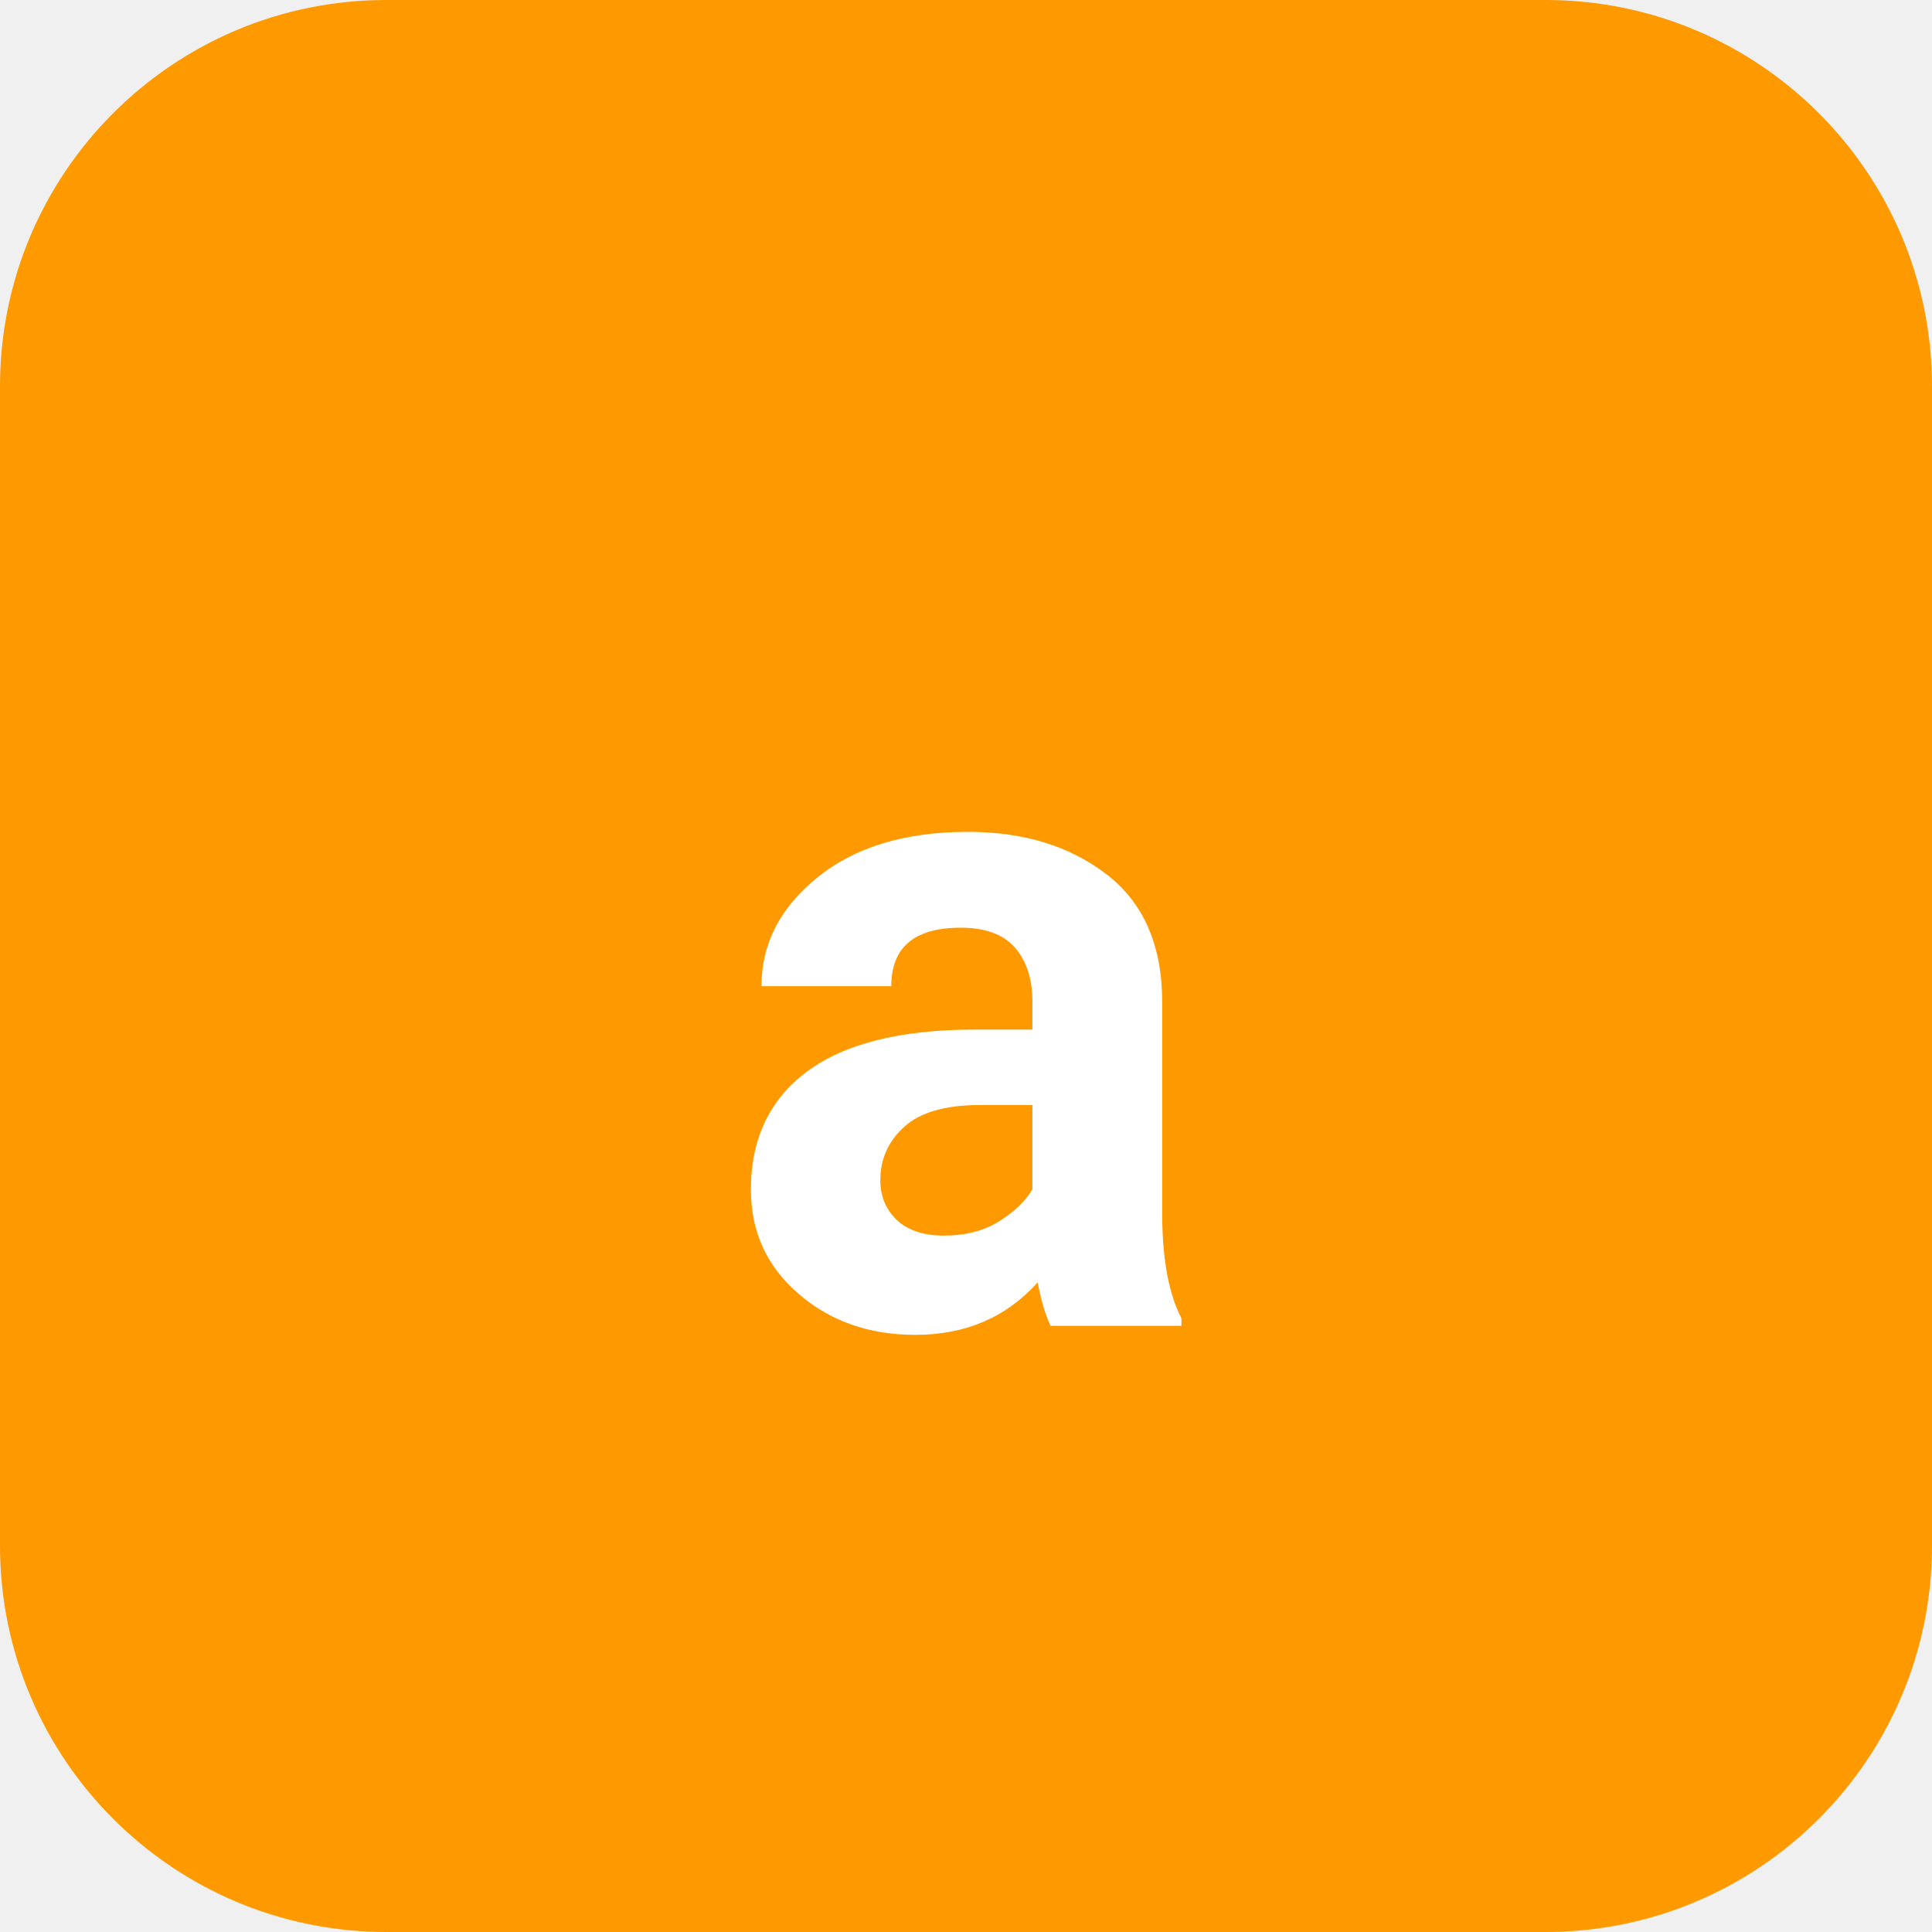
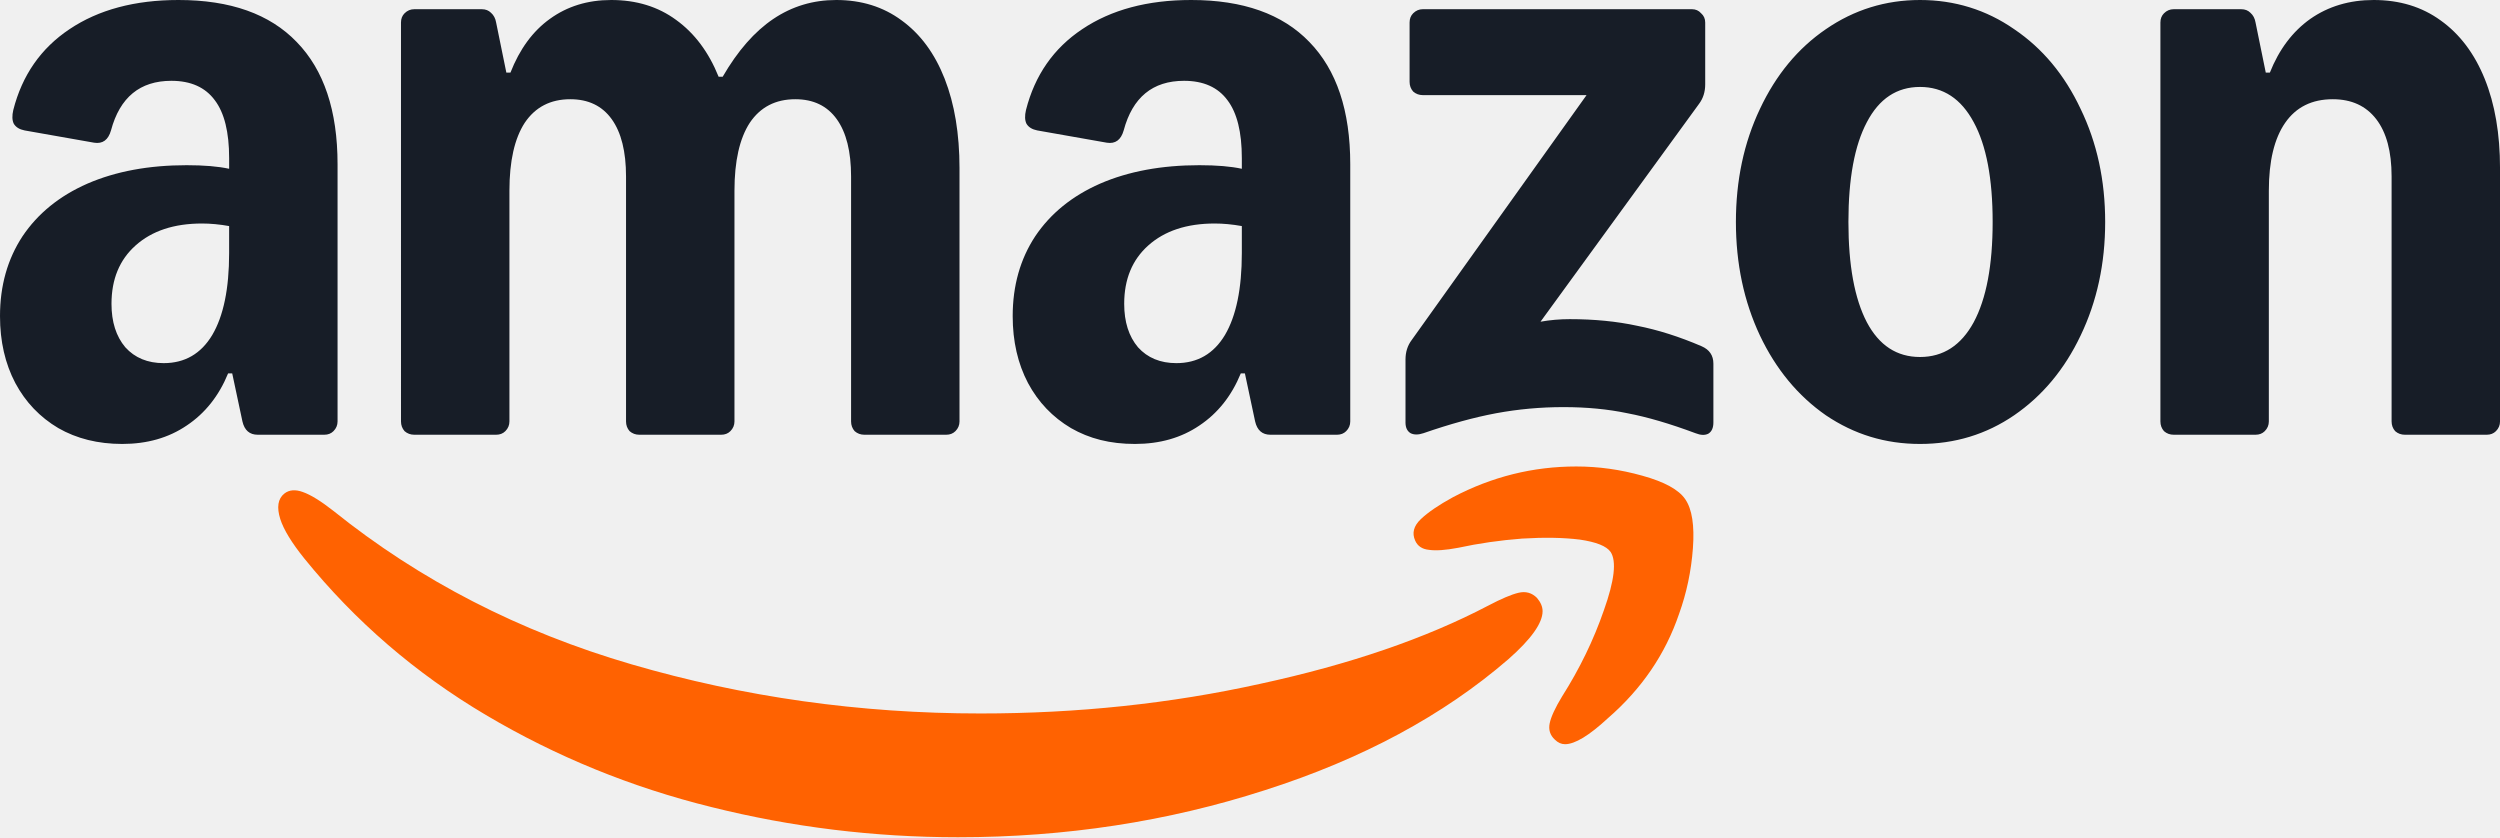
- <svg xmlns="http://www.w3.org/2000/svg" viewBox="0 0 80 80" width="80" height="80" role="img" aria-label="amazon logo placeholder">
-   <rect width="80" height="80" rx="16" fill="#FF9900" />
-   <text x="50%" y="52%" dy=".35em" text-anchor="middle" font-family="-apple-system,Segoe UI,Roboto,Arial,sans-serif" font-size="38" font-weight="700" fill="#ffffff">a</text>
+ <svg xmlns="http://www.w3.org/2000/svg" id="svg842" width="398.61mm" height="133.49mm" version="1.1" viewBox="0 0 398.61 133.49">
+   <g id="layer1">
+     <path id="Shape" d="m19.49 70.785c-3.86 0-7.258-0.843-10.194-2.528-2.936-1.74-5.219-4.132-6.85-7.177-1.631-3.098-2.446-6.659-2.446-10.683 0-4.839 1.196-9.079 3.588-12.721 2.446-3.643 5.899-6.443 10.357-8.4 4.512-1.957 9.786-2.936 15.821-2.936 2.773 0 5.029 0.19 6.769 0.571v-1.712c0-4.132-0.761-7.204-2.283-9.215-1.522-2.066-3.833-3.099-6.932-3.099-5.002 0-8.209 2.637-9.623 7.91-0.435 1.522-1.332 2.175-2.691 1.957l-11.091-1.957c-0.816-0.163-1.386-0.516-1.713-1.06-0.272-0.544-0.299-1.278-0.082-2.202 1.413-5.545 4.404-9.84 8.97-12.885 4.621-3.099 10.411-4.648 17.37-4.648 8.264 0 14.543 2.229 18.838 6.687 4.349 4.458 6.524 10.955 6.524 19.491v41.019c0 0.598-0.217 1.114-0.652 1.549-0.381 0.381-0.87 0.571-1.468 0.571h-10.601c-1.305 0-2.12-0.707-2.446-2.12l-1.631-7.666h-0.652c-1.468 3.588-3.67 6.36-6.606 8.318-2.881 1.957-6.306 2.936-10.275 2.936zm-1.713-22.345c0 2.882 0.734 5.192 2.202 6.932 1.522 1.685 3.561 2.528 6.116 2.528 3.371 0 5.953-1.495 7.747-4.485 1.794-3.044 2.691-7.394 2.691-13.048v-4.322c-1.522-0.272-2.963-0.408-4.322-0.408-4.458 0-7.992 1.169-10.601 3.507-2.555 2.283-3.833 5.382-3.833 9.296zm46.157-44.852c0-0.598 0.191-1.087 0.571-1.468 0.435-0.435 0.952-0.652 1.55-0.652h10.765c0.598 0 1.087 0.19 1.468 0.571 0.435 0.381 0.707 0.897 0.816 1.549l1.631 7.992h0.652c1.468-3.751 3.561-6.606 6.28-8.563 2.772-2.012 6.034-3.017 9.785-3.017 4.023 0 7.476 1.06 10.357 3.18 2.936 2.12 5.192 5.138 6.769 9.052h0.652c2.392-4.132 5.084-7.204 8.074-9.215s6.333-3.017 10.03-3.017c4.023 0 7.503 1.087 10.438 3.262 2.991 2.175 5.274 5.274 6.85 9.297 1.577 4.023 2.366 8.78 2.366 14.271v40.367c0 0.598-0.218 1.114-0.653 1.549-0.381 0.381-0.87 0.571-1.468 0.571h-13.048c-0.598 0-1.114-0.19-1.549-0.571-0.381-0.435-0.571-0.951-0.571-1.549v-39.063c0-3.969-0.761-7.013-2.283-9.133-1.523-2.12-3.724-3.18-6.606-3.18-3.153 0-5.572 1.25-7.258 3.751-1.631 2.501-2.446 6.116-2.446 10.846v36.779c0 0.598-0.218 1.114-0.653 1.549-0.38 0.381-0.87 0.571-1.468 0.571h-13.048c-0.597 0-1.114-0.19-1.549-0.571-0.381-0.435-0.571-0.951-0.571-1.549v-39.063c0-3.969-0.761-7.013-2.283-9.133-1.522-2.12-3.724-3.18-6.605-3.18-3.154 0-5.573 1.25-7.258 3.751-1.631 2.501-2.446 6.116-2.446 10.846v36.779c0 0.598-0.217 1.114-0.652 1.549-0.381 0.381-0.87 0.571-1.468 0.571h-13.048c-0.598 0-1.115-0.19-1.55-0.571-0.38-0.435-0.571-0.951-0.571-1.549zm97.533 46.809c0-4.839 1.197-9.079 3.589-12.721 2.446-3.643 5.898-6.443 10.357-8.4 4.512-1.957 9.786-2.936 15.82-2.936 2.773 0 5.029 0.19 6.769 0.571v-1.712c0-4.132-0.762-7.204-2.284-9.215-1.522-2.066-3.832-3.099-6.931-3.099-5.002 0-8.21 2.637-9.623 7.91-0.435 1.522-1.332 2.175-2.691 1.957l-11.091-1.957c-0.816-0.163-1.387-0.516-1.713-1.06-0.271-0.544-0.299-1.278-0.081-2.202 1.413-5.545 4.403-9.84 8.971-12.885 4.62-3.099 10.41-4.648 17.369-4.648 8.264 0 14.543 2.229 18.838 6.687 4.349 4.458 6.524 10.955 6.524 19.491v41.019c0 0.598-0.217 1.114-0.652 1.549-0.381 0.381-0.87 0.571-1.468 0.571h-10.601c-1.305 0-2.121-0.707-2.447-2.12l-1.631-7.666h-0.652c-1.468 3.588-3.67 6.36-6.606 8.318-2.881 1.957-6.306 2.936-10.275 2.936s-7.258-0.843-10.194-2.528c-2.936-1.74-5.219-4.132-6.85-7.177-1.631-3.098-2.447-6.659-2.447-10.683zm17.779-1.957c0 2.882 0.733 5.192 2.201 6.932 1.522 1.685 3.561 2.528 6.116 2.528 3.371 0 5.953-1.495 7.748-4.485 1.793-3.044 2.691-7.394 2.691-13.048v-4.322c-1.523-0.272-2.963-0.408-4.323-0.408-4.457 0-7.991 1.169-10.601 3.507-2.555 2.283-3.832 5.382-3.832 9.296zm44.852 8.889c0-1.196 0.326-2.229 0.978-3.099l27.89-39.062h-26.096c-0.598 0-1.114-0.19-1.549-0.571-0.381-0.435-0.571-0.951-0.571-1.55v-9.46c0-0.598 0.19-1.087 0.571-1.468 0.435-0.435 0.951-0.652 1.549-0.652h42.895c0.599 0 1.088 0.217 1.468 0.652 0.435 0.381 0.652 0.87 0.652 1.468v9.867c0 1.196-0.326 2.229-0.978 3.099l-25.281 34.74c1.523-0.271 3.072-0.407 4.649-0.407 3.915 0 7.503 0.353 10.765 1.06 3.316 0.653 6.741 1.74 10.275 3.262 1.25 0.544 1.875 1.468 1.875 2.773v9.378c0 0.87-0.271 1.468-0.815 1.794-0.544 0.272-1.223 0.245-2.039-0.081-4.077-1.522-7.693-2.582-10.846-3.181-3.099-0.652-6.497-0.979-10.194-0.979s-7.23 0.327-10.764 0.979c-3.48 0.653-7.339 1.712-11.58 3.181-0.816 0.272-1.495 0.272-2.039 0-0.543-0.327-0.815-0.897-0.815-1.712zm52.681-21.937c0-6.632 1.277-12.64 3.832-18.022 2.556-5.437 6.062-9.677 10.52-12.722 4.513-3.099 9.514-4.648 15.005-4.648s10.547 1.549 15.005 4.648c4.513 3.045 8.047 7.285 10.602 12.722 2.609 5.382 3.914 11.39 3.914 18.022 0 6.633-1.305 12.668-3.914 18.104-2.555 5.382-6.089 9.623-10.602 12.722-4.458 3.044-9.459 4.567-15.005 4.567-5.545 0-10.492-1.522-15.005-4.567-4.458-3.099-7.964-7.34-10.52-12.722-2.555-5.436-3.832-11.471-3.832-18.104zm17.94 0c0 6.905 0.979 12.233 2.936 15.984 1.958 3.697 4.784 5.545 8.481 5.545s6.552-1.849 8.563-5.545c2.012-3.751 3.017-9.079 3.017-15.984 0-6.904-1.005-12.205-3.017-15.902-2.011-3.751-4.866-5.627-8.563-5.627s-6.523 1.876-8.481 5.627c-1.957 3.697-2.936 8.998-2.936 15.902zm49.745-31.804c0-0.598 0.191-1.087 0.572-1.468 0.435-0.435 0.951-0.652 1.549-0.652h10.764c0.598 0 1.088 0.19 1.468 0.571 0.435 0.381 0.707 0.897 0.816 1.549l1.631 7.992h0.652c1.468-3.697 3.615-6.551 6.443-8.563 2.881-2.012 6.252-3.017 10.112-3.017 4.131 0 7.692 1.087 10.682 3.262 3.045 2.175 5.383 5.274 7.014 9.297 1.631 4.023 2.446 8.78 2.446 14.271v40.367c0 0.598-0.217 1.114-0.652 1.549-0.38 0.381-0.87 0.571-1.468 0.571h-13.048c-0.598 0-1.114-0.19-1.549-0.571-0.381-0.435-0.571-0.951-0.571-1.549v-39.063c0-3.969-0.816-7.013-2.447-9.133-1.631-2.12-3.941-3.18-6.931-3.18-3.317 0-5.845 1.25-7.584 3.751-1.74 2.501-2.61 6.116-2.61 10.846v36.779c0 0.598-0.217 1.114-0.652 1.549-0.381 0.381-0.87 0.571-1.468 0.571h-13.048c-0.598 0-1.114-0.19-1.549-0.571-0.381-0.435-0.572-0.951-0.572-1.549z" fill="#171d27" />
+     <path id="Path" d="m45.343 78.693c-1.033 0.816-1.25 2.175-0.652 4.078 0.544 1.685 1.821 3.778 3.833 6.279 8.1 10.004 17.75 18.321 28.95 24.954s23.188 11.526 35.964 14.679c12.83 3.207 25.932 4.811 39.306 4.811 17.126 0 33.436-2.5 48.93-7.502 15.494-4.948 28.434-11.907 38.818-20.877 3.642-3.207 5.464-5.763 5.464-7.666 0-0.707-0.299-1.413-0.897-2.12-0.816-0.815-1.795-1.087-2.936-0.815-1.142 0.271-2.746 0.951-4.812 2.038-9.949 5.22-22.072 9.378-36.371 12.477-14.243 3.154-29.113 4.73-44.607 4.73-19.191 0-37.73-2.609-55.617-7.829-17.886-5.219-33.734-13.374-47.543-24.464-2.011-1.577-3.643-2.583-4.893-3.018-1.196-0.435-2.175-0.353-2.936 0.245z" fill="#ff6201" />
+     <path id="path6" d="m226.54 82.775c-1.142 1.087-1.441 2.229-0.897 3.426 0.38 0.87 1.114 1.359 2.202 1.468 1.087 0.163 2.636 0.054 4.648-0.326 3.262-0.707 6.66-1.196 10.193-1.468 3.534-0.217 6.606-0.163 9.216 0.163 2.61 0.381 4.24 1.033 4.893 1.957 0.979 1.468 0.625 4.567-1.061 9.297-1.63 4.73-3.859 9.324-6.687 13.782-1.087 1.794-1.739 3.207-1.957 4.241-0.217 1.033 0.055 1.902 0.816 2.609 0.489 0.489 1.033 0.734 1.631 0.734 1.577 0 3.86-1.386 6.85-4.159 5.382-4.675 9.16-10.221 11.336-16.636 1.195-3.317 1.929-6.796 2.201-10.438 0.272-3.642-0.136-6.252-1.223-7.829-1.033-1.522-3.317-2.773-6.85-3.751-3.48-0.979-6.986-1.468-10.52-1.468-6.905 0-13.456 1.631-19.653 4.893-2.284 1.25-3.996 2.419-5.138 3.506z" fill="#ff6201" />
+   </g>
</svg>
